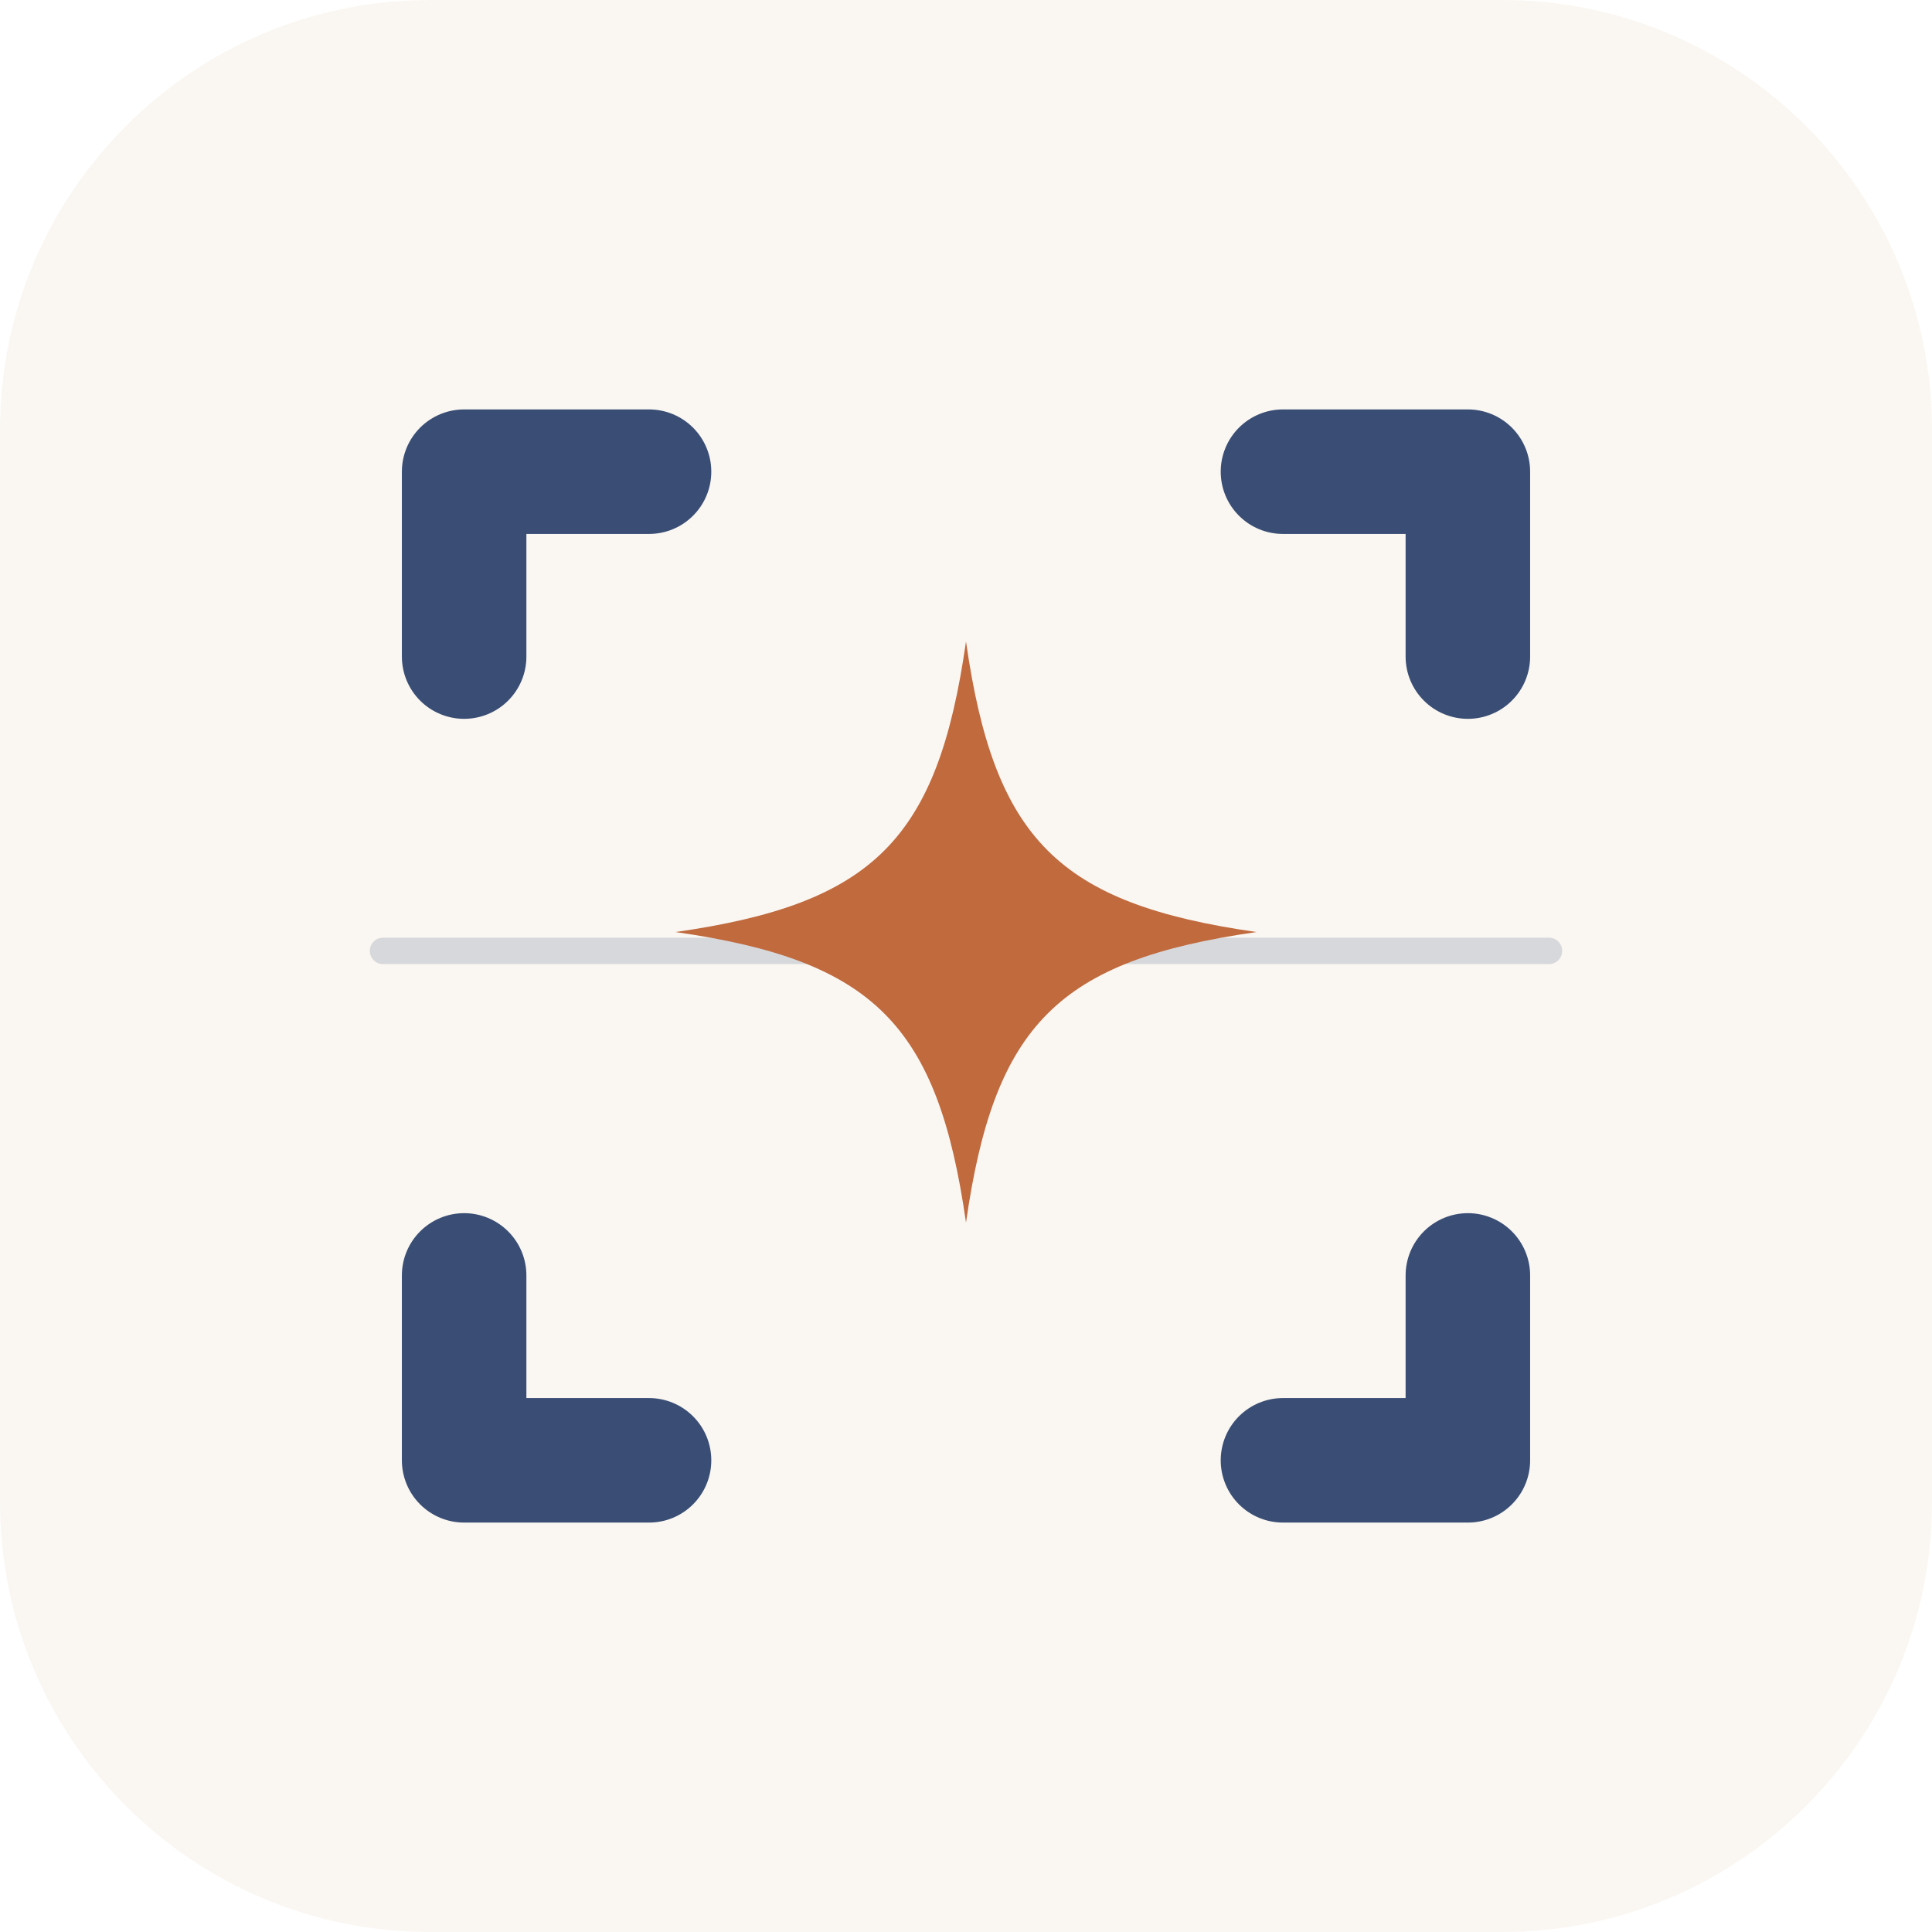
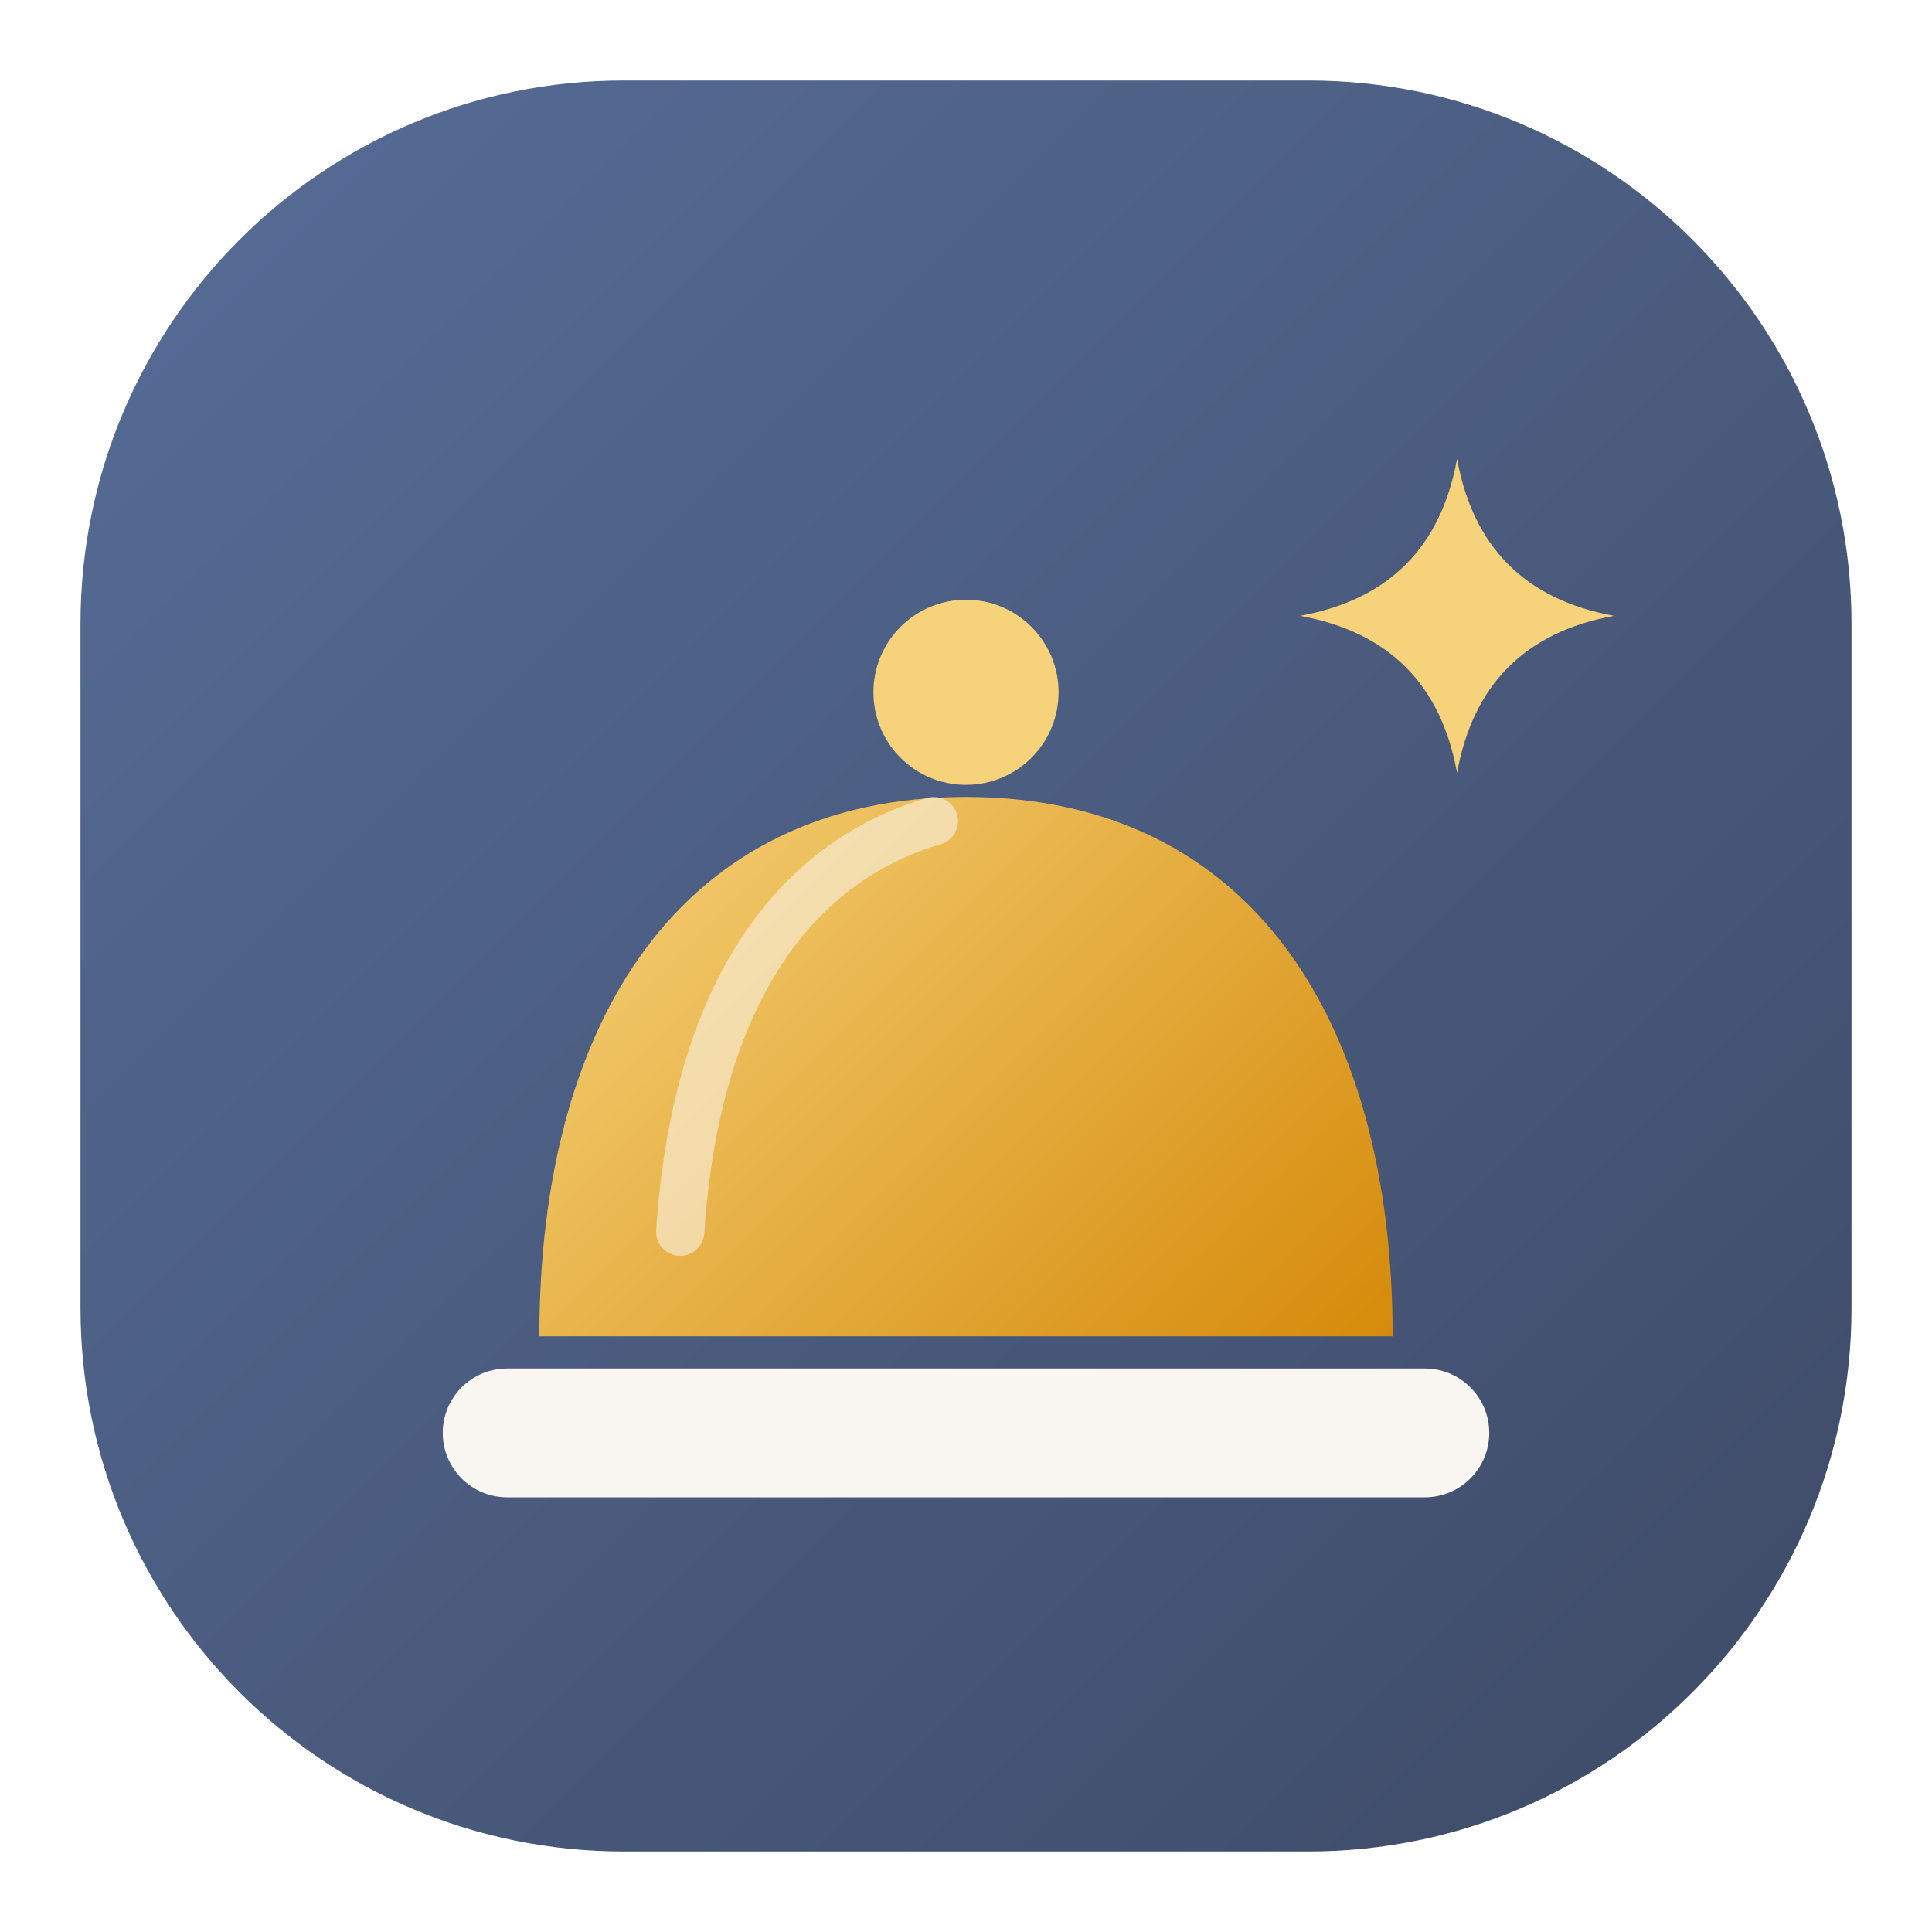
- <svg xmlns="http://www.w3.org/2000/svg" width="1024" height="1024" viewBox="0 0 1024 1024" role="img" aria-label="观星台">
-   <rect width="1024" height="1024" rx="228" fill="#faf7f2" />
-   <g fill="none" stroke="#3a4e75" stroke-width="66" stroke-linecap="round" stroke-linejoin="round">
-     <path d="M344 250 H246 V348" />
-     <path d="M680 250 H778 V348" />
-     <path d="M344 774 H246 V676" />
-     <path d="M680 774 H778 V676" />
-   </g>
-   <rect x="196" y="497" width="632" height="14" rx="7" fill="#3a4e75" opacity="0.18" />
-   <path d="M512 340 C527 445 561 479 666 494 C561 509 527 543 512 648 C497 543 463 509 358 494 C463 479 497 445 512 340 Z" fill="#c06a3e" />
+ <svg xmlns="http://www.w3.org/2000/svg" viewBox="0 0 48 48" fill="none">
+   <defs>
+     <linearGradient id="bb-bg" x1="3" y1="3" x2="45" y2="45" gradientUnits="userSpaceOnUse">
+       <stop offset="0" stop-color="#48618f" />
+       <stop offset="1" stop-color="#2e3d5c" />
+     </linearGradient>
+     <linearGradient id="bb-gold" x1="16" y1="17" x2="34" y2="35" gradientUnits="userSpaceOnUse">
+       <stop offset="0" stop-color="#f6d27a" />
+       <stop offset="1" stop-color="#d48806" />
+     </linearGradient>
+   </defs>
+   <rect x="2" y="2" width="44" height="44" rx="13.5" fill="#faf7f2" />
+   <rect x="2" y="2" width="44" height="44" rx="13.5" fill="url(#bb-bg)" fill-opacity="0.92" />
+   <path d="M13.4 33.2 C13.4 25.4 16.9 19.8 24 19.8 C31.1 19.8 34.6 25.4 34.6 33.2 Z" fill="url(#bb-gold)" />
+   <path d="M16.9 30.6 C17.3 24.6 19.8 21.4 23.2 20.4" stroke="#faf7f2" stroke-opacity="0.55" stroke-width="1.2" stroke-linecap="round" />
+   <circle cx="24" cy="17.2" r="2.3" fill="#f6d27a" />
+   <rect x="11" y="34" width="26" height="3.2" rx="1.6" fill="#faf7f2" />
+   <path d="M36.2 11.4 C36.6 13.6 37.9 14.9 40.1 15.3 C37.9 15.7 36.6 17 36.2 19.2 C35.8 17 34.5 15.7 32.3 15.3 C34.5 14.9 35.8 13.6 36.2 11.4 Z" fill="#f6d27a" />
</svg>
